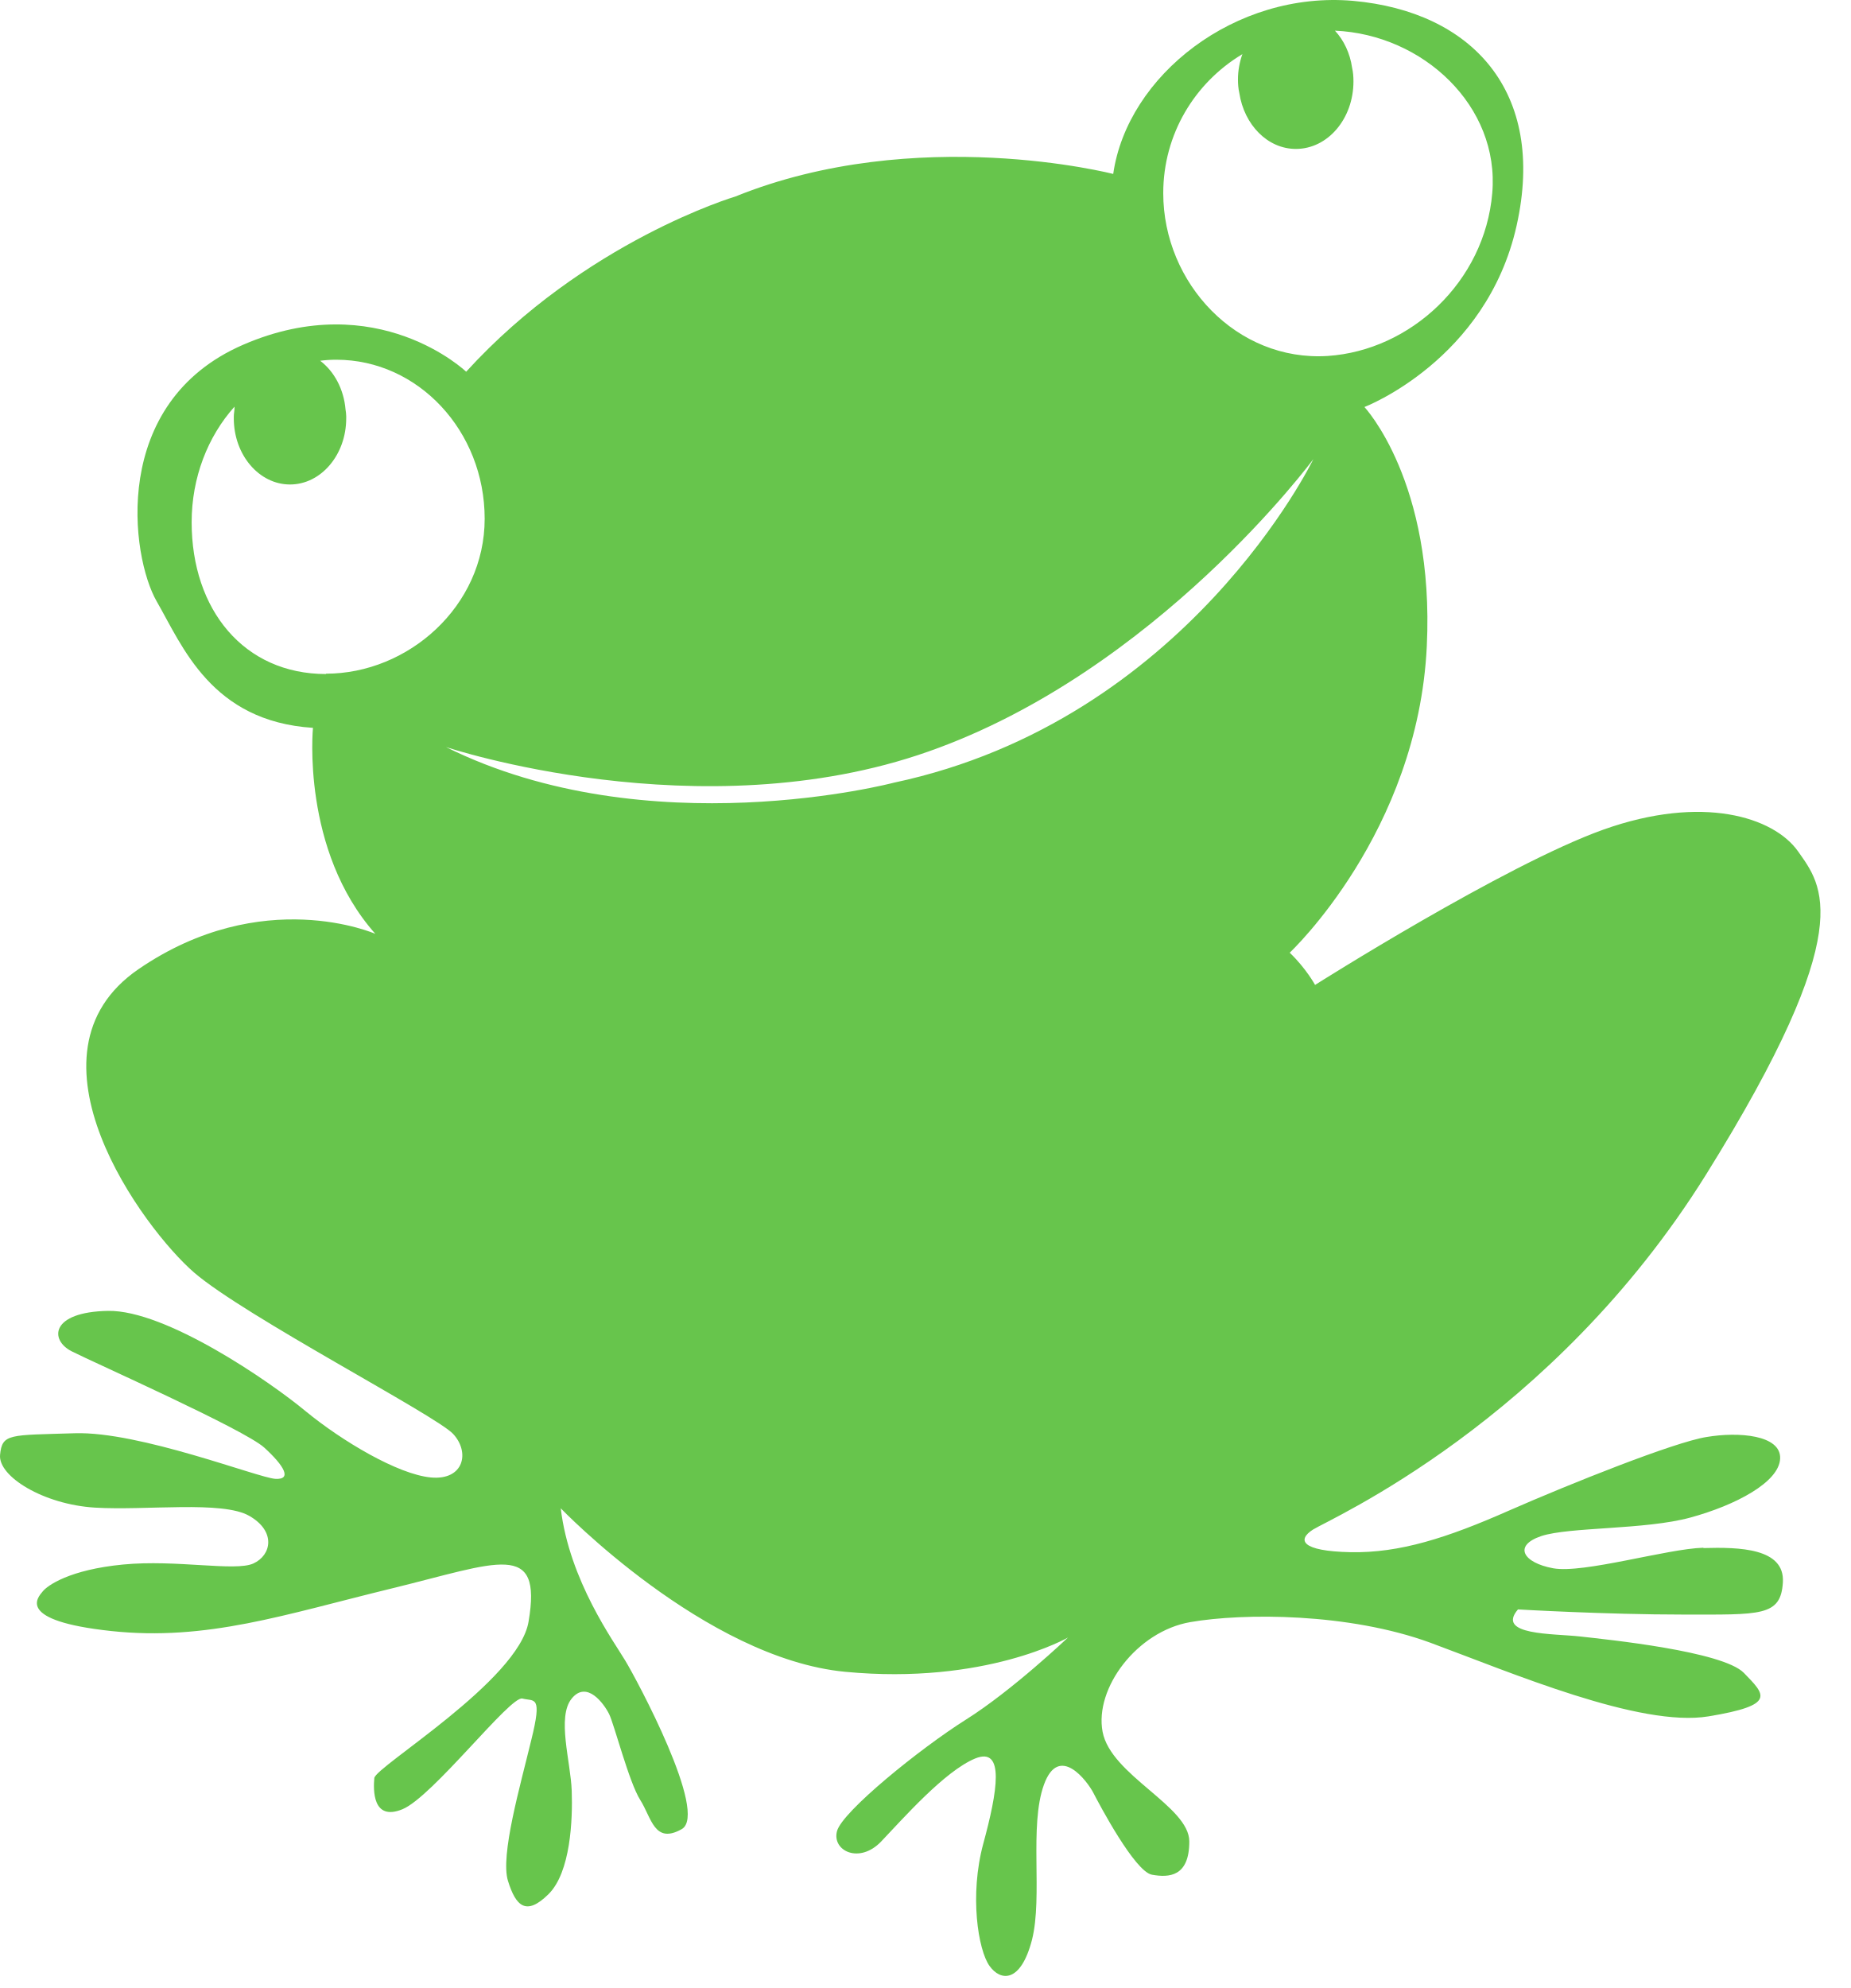
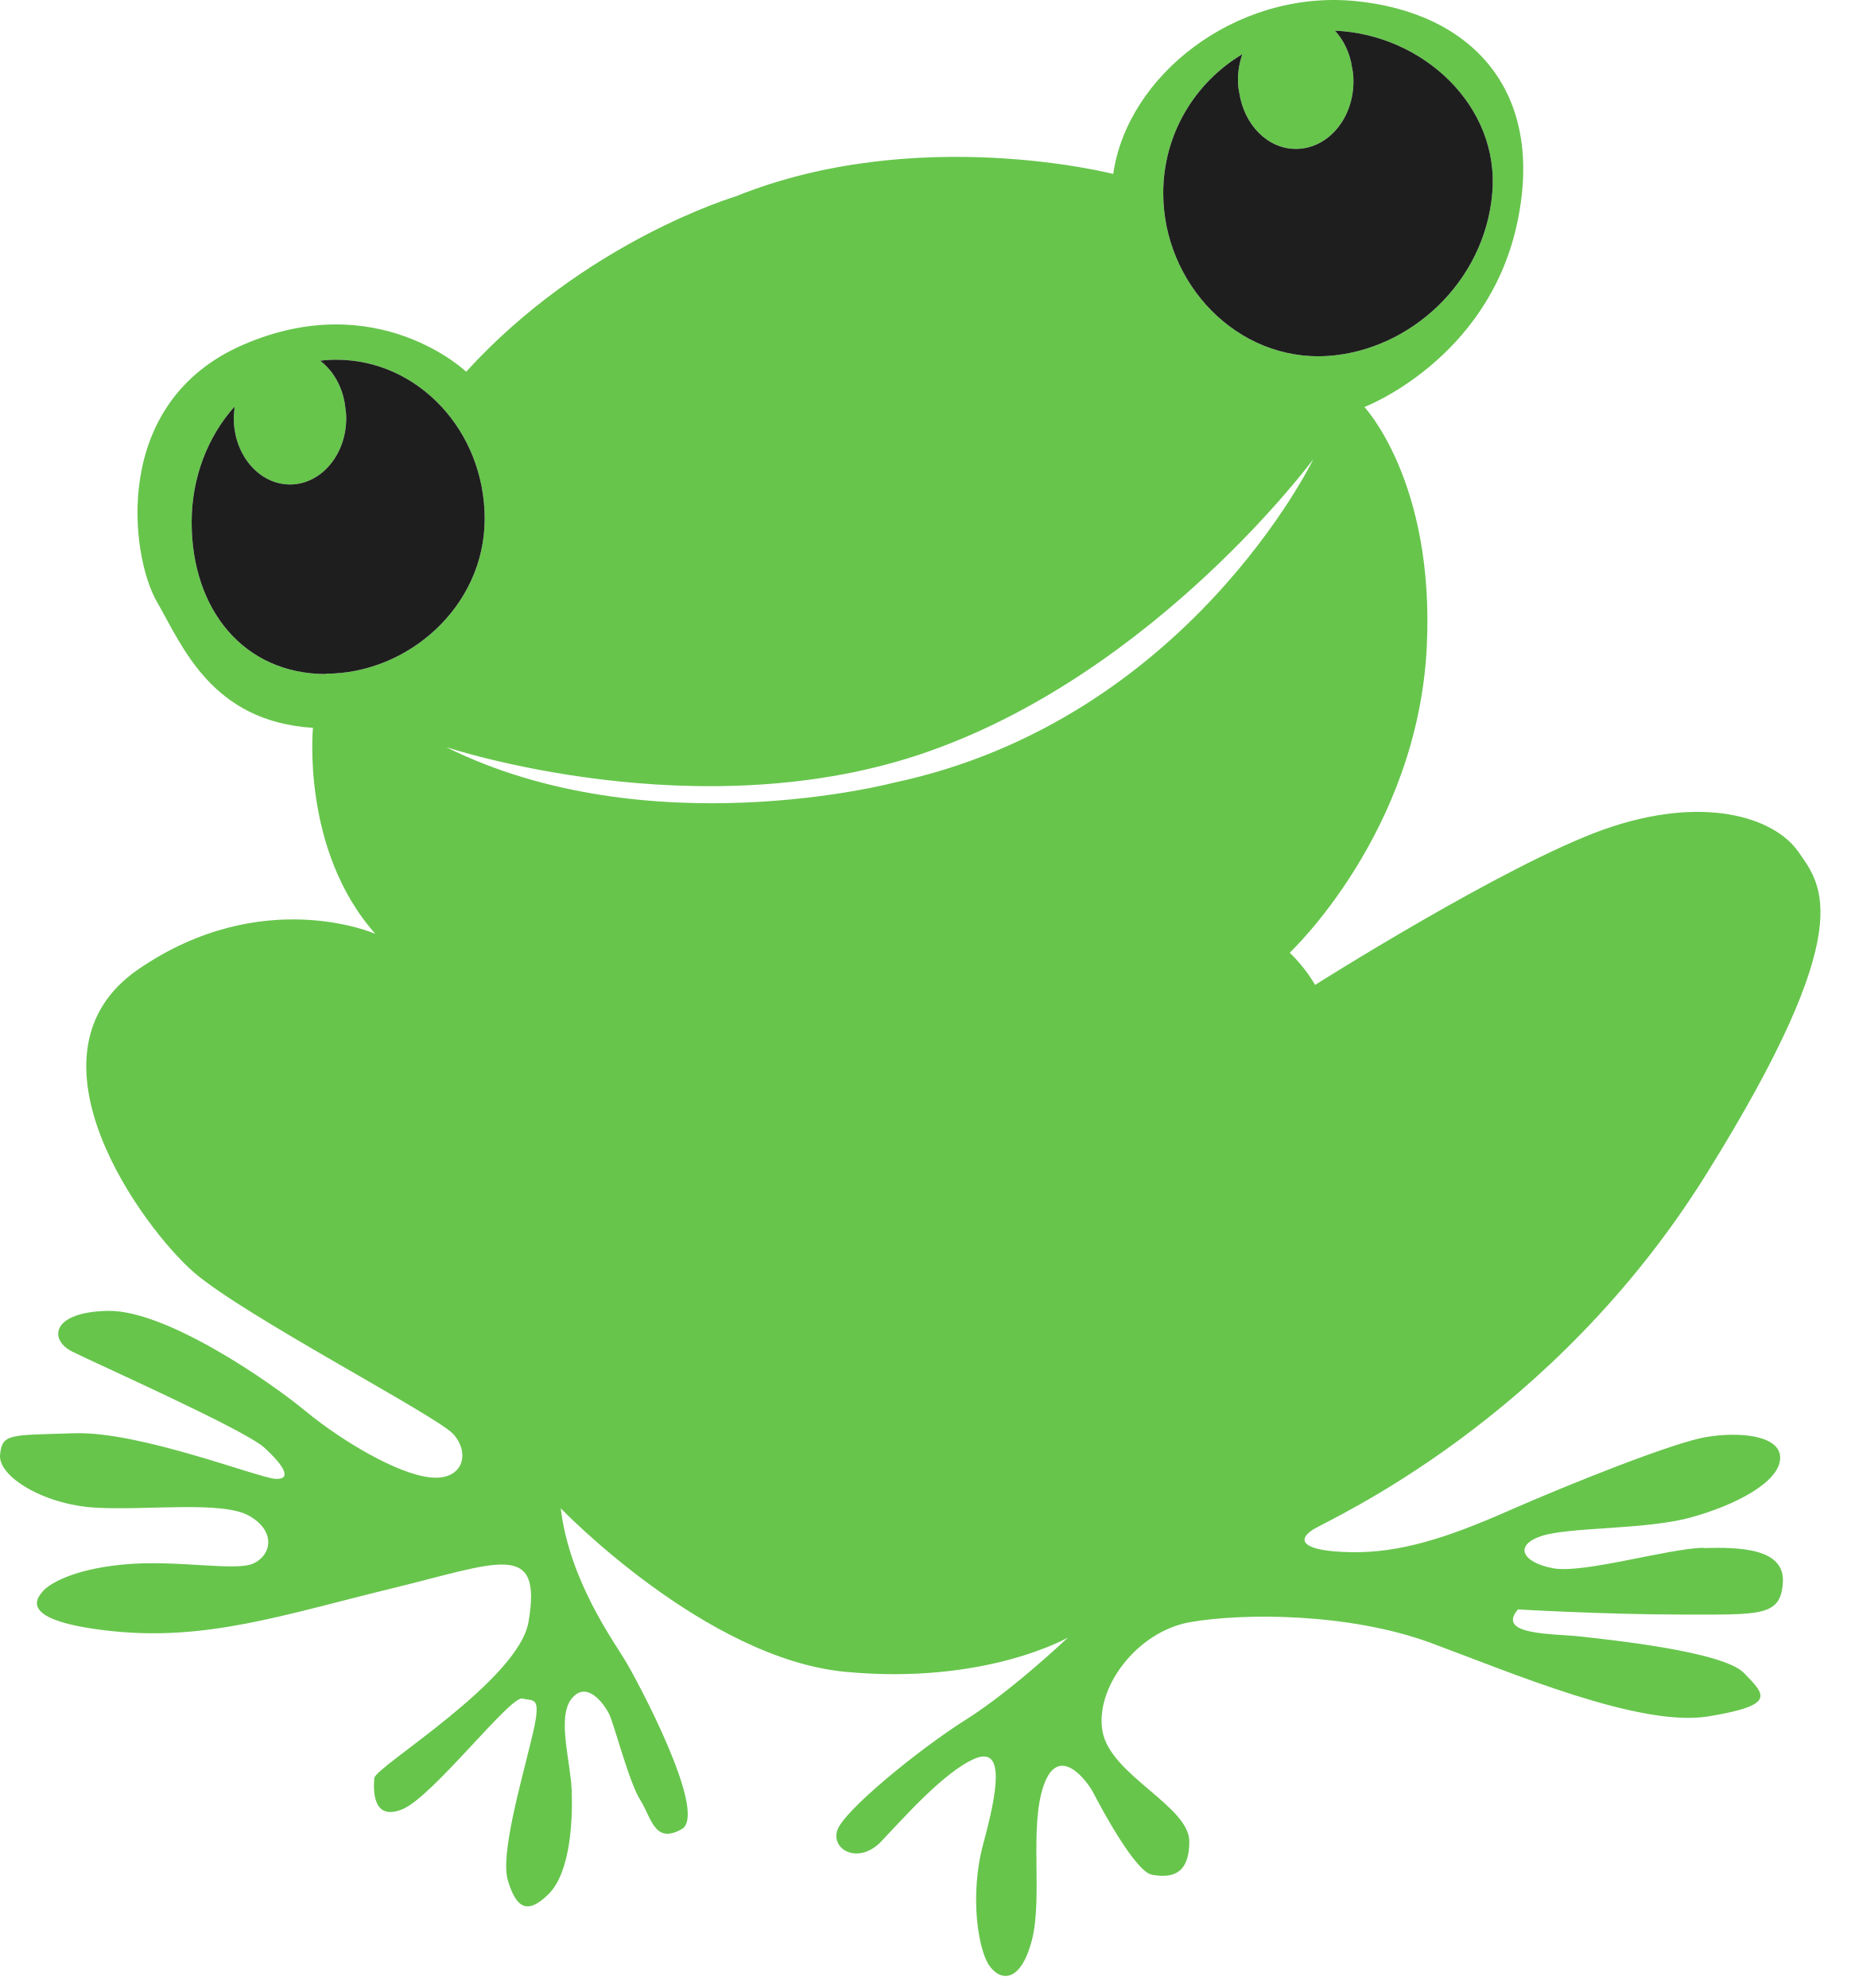
<svg xmlns="http://www.w3.org/2000/svg" width="54" height="58" viewBox="0 0 54 58" fill="none">
  <path d="M49.702 45.155C48.642 45.185 46.202 45.915 45.322 45.755C44.442 45.595 44.142 45.095 44.972 44.815C45.792 44.545 48.002 44.635 49.322 44.275C50.642 43.915 51.912 43.245 51.942 42.555C51.972 41.865 50.732 41.765 49.792 41.925C48.852 42.075 45.822 43.285 44.022 44.075C42.232 44.865 40.842 45.315 39.402 45.285C37.962 45.255 37.842 44.925 38.312 44.625C38.782 44.325 45.282 41.485 49.782 34.265C54.282 27.045 53.162 25.835 52.462 24.835C51.752 23.835 49.672 23.175 46.782 24.205C43.902 25.235 38.372 28.735 38.372 28.735C38.372 28.735 38.112 28.255 37.632 27.795C37.632 27.795 41.372 24.295 41.632 18.855C41.862 14.055 39.812 11.875 39.812 11.875C39.812 11.875 43.372 10.515 44.252 6.585C45.132 2.655 42.932 0.335 39.482 0.025C36.042 -0.275 32.892 2.205 32.482 5.075C32.482 5.075 26.742 3.595 21.452 5.735C21.452 5.735 17.072 7.035 13.602 10.845C13.602 10.845 11.012 8.365 7.102 10.055C3.192 11.745 3.822 16.245 4.572 17.545C5.322 18.845 6.162 21.045 9.132 21.235C9.132 21.235 8.782 24.805 10.952 27.245C10.952 27.245 7.662 25.795 4.042 28.275C0.422 30.755 4.192 35.855 5.662 37.125C7.132 38.395 12.722 41.295 13.222 41.835C13.722 42.375 13.532 43.195 12.572 43.105C11.612 43.015 9.982 42.045 8.922 41.175C7.862 40.295 4.832 38.215 3.152 38.245C1.472 38.275 1.442 39.095 2.092 39.425C2.742 39.755 7.132 41.705 7.712 42.235C8.292 42.765 8.532 43.175 8.032 43.145C7.532 43.115 4.072 41.755 2.182 41.815C0.282 41.875 0.062 41.815 0.002 42.445C-0.058 43.075 1.272 43.895 2.772 43.985C4.272 44.075 6.482 43.775 7.272 44.225C8.062 44.675 7.922 45.375 7.392 45.615C6.862 45.855 5.152 45.495 3.592 45.645C2.032 45.795 1.382 46.255 1.242 46.435C1.102 46.605 0.452 47.285 3.242 47.585C6.032 47.885 8.302 47.105 11.422 46.345C14.542 45.585 15.832 44.925 15.422 47.315C15.132 49.035 10.952 51.545 10.922 51.875C10.892 52.205 10.862 53.145 11.742 52.785C12.622 52.425 14.892 49.465 15.242 49.555C15.592 49.645 15.832 49.435 15.502 50.765C15.182 52.095 14.592 54.135 14.822 54.875C15.052 55.615 15.352 55.905 16.002 55.265C16.652 54.625 16.712 53.085 16.682 52.245C16.652 51.395 16.242 50.095 16.682 49.555C17.122 49.015 17.622 49.705 17.772 50.005C17.922 50.305 18.352 51.995 18.682 52.515C19.012 53.035 19.092 53.815 19.892 53.365C20.682 52.915 18.572 48.985 18.242 48.445C17.922 47.905 16.612 46.115 16.362 44.005C16.362 44.005 20.572 48.385 24.662 48.775C28.752 49.165 31.162 47.775 31.162 47.775C31.162 47.775 29.542 49.315 28.192 50.165C26.842 51.015 24.572 52.855 24.422 53.425C24.272 53.995 25.072 54.395 25.712 53.725C26.352 53.055 27.562 51.675 28.452 51.305C29.332 50.945 29.102 52.275 28.692 53.785C28.282 55.295 28.542 56.895 28.872 57.355C29.192 57.805 29.782 57.865 30.112 56.595C30.432 55.325 30.022 53.275 30.462 52.065C30.902 50.855 31.732 51.975 31.902 52.305C32.072 52.635 33.112 54.605 33.612 54.695C34.112 54.785 34.702 54.755 34.702 53.725C34.702 52.695 32.412 51.795 32.172 50.525C31.932 49.255 33.172 47.595 34.732 47.325C36.292 47.055 39.352 47.055 41.732 47.925C44.112 48.805 47.852 50.405 49.852 50.075C51.852 49.745 51.502 49.445 50.882 48.805C50.262 48.175 46.912 47.835 46.112 47.745C45.312 47.655 43.642 47.715 44.292 46.955C44.292 46.955 46.852 47.105 49.112 47.105C51.372 47.105 51.962 47.165 52.022 46.165C52.082 45.165 50.752 45.135 49.702 45.165V45.155ZM36.252 1.575C36.172 1.805 36.122 2.055 36.122 2.315C36.122 2.455 36.132 2.585 36.162 2.715C36.302 3.635 36.982 4.345 37.812 4.345C38.742 4.345 39.492 3.465 39.492 2.375C39.492 2.235 39.482 2.105 39.452 1.975C39.392 1.555 39.212 1.175 38.952 0.895C41.522 1.005 43.762 3.095 43.542 5.635C43.322 8.225 41.152 10.225 38.742 10.385C36.092 10.555 33.942 8.265 33.942 5.635C33.942 3.915 34.862 2.415 36.242 1.585L36.252 1.575ZM9.512 19.665C7.122 19.665 5.592 17.795 5.592 15.235C5.592 13.935 6.062 12.735 6.842 11.865C6.842 11.875 6.842 11.895 6.842 11.905C6.842 11.985 6.822 12.065 6.822 12.155C6.822 12.175 6.822 12.185 6.822 12.205C6.822 13.275 7.562 14.135 8.462 14.135C9.362 14.135 10.102 13.275 10.102 12.205C10.102 12.205 10.102 12.195 10.102 12.185C10.102 12.175 10.102 12.155 10.102 12.145C10.102 12.075 10.092 12.015 10.082 11.945C10.032 11.355 9.752 10.835 9.342 10.525C9.492 10.505 9.652 10.495 9.812 10.495C12.202 10.495 14.142 12.575 14.142 15.135C14.142 17.695 11.902 19.655 9.512 19.655V19.665ZM26.082 22.835C26.082 22.835 18.912 24.725 13.012 21.795C13.012 21.795 20.432 24.275 27.092 21.925C33.752 19.585 38.322 13.395 38.322 13.395C38.322 13.395 34.642 21.015 26.082 22.835Z" fill="#67C54C" />
+   <path d="M9.512 19.665C7.122 19.665 5.592 17.795 5.592 15.235C5.592 13.935 6.062 12.735 6.842 11.865V11.905C6.842 11.985 6.822 12.065 6.822 12.155V12.205C6.822 13.275 7.562 14.135 8.462 14.135C9.362 14.135 10.102 13.275 10.102 12.205V12.185V12.145C10.102 12.075 10.092 12.015 10.082 11.945C10.032 11.355 9.752 10.835 9.342 10.525C9.492 10.505 9.652 10.495 9.812 10.495C12.202 10.495 14.142 12.575 14.142 15.135C14.142 17.695 11.902 19.655 9.512 19.655V19.665Z" fill="#1E1E1E" />
+   <path d="M36.252 1.575C36.172 1.805 36.122 2.055 36.122 2.315C36.122 2.455 36.132 2.585 36.162 2.715C36.302 3.635 36.982 4.345 37.812 4.345C38.742 4.345 39.492 3.465 39.492 2.375C39.492 2.235 39.482 2.105 39.452 1.975C39.392 1.555 39.212 1.175 38.952 0.895C41.522 1.005 43.762 3.095 43.542 5.635C43.322 8.225 41.152 10.225 38.742 10.385C36.092 10.555 33.942 8.265 33.942 5.635C33.942 3.915 34.862 2.415 36.242 1.585L36.252 1.575Z" fill="#1E1E1E" />
</svg>
